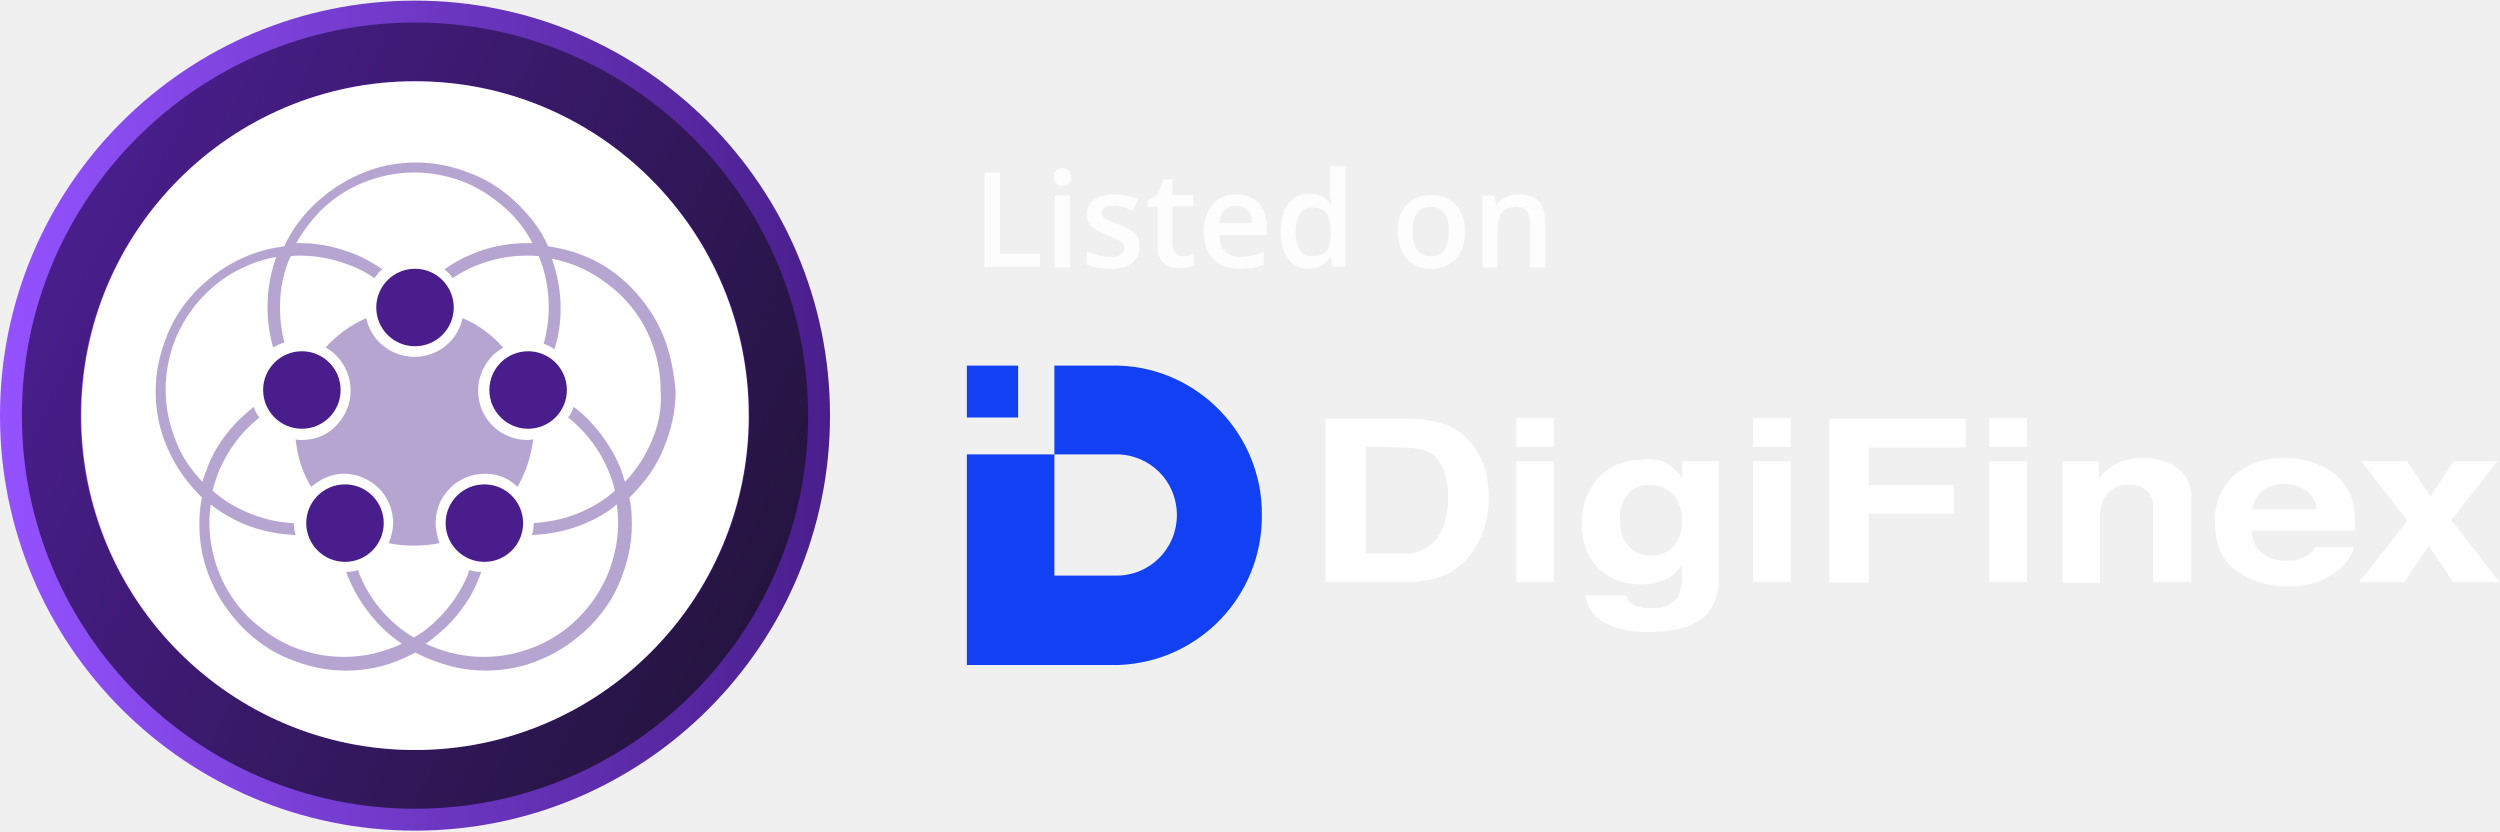
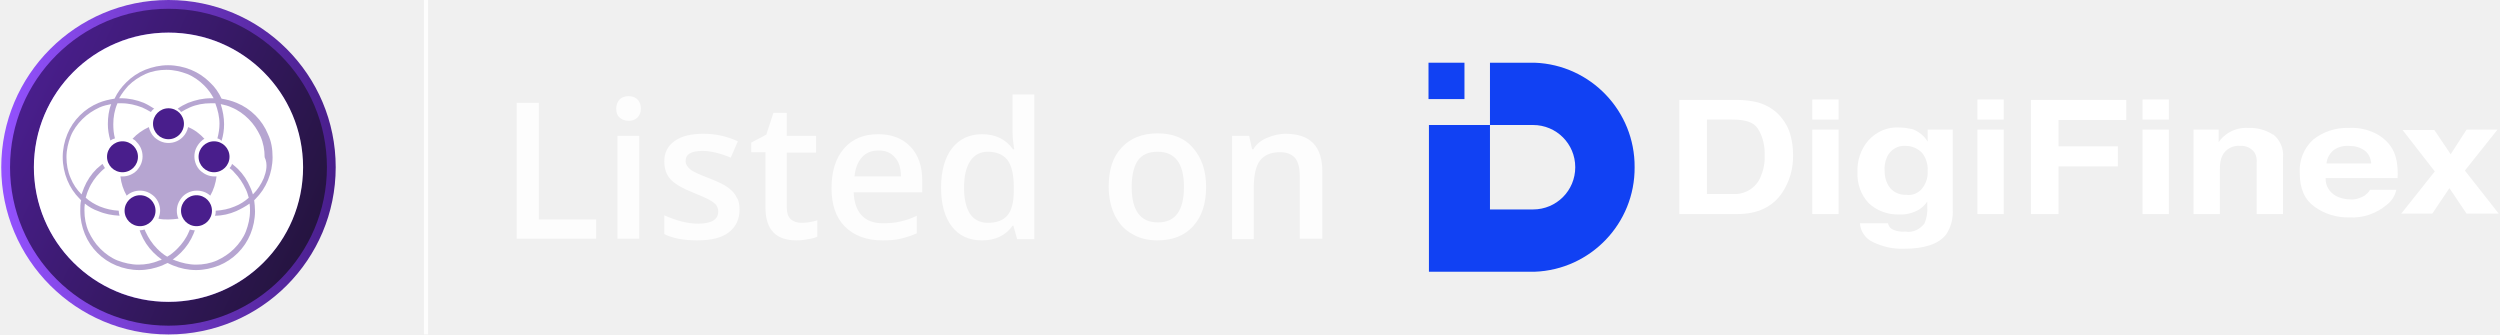
- <svg xmlns="http://www.w3.org/2000/svg" version="1.1" id="Layer_1" x="0px" y="0px" viewBox="0 0 400 133" style="enable-background:new 0 0 400 133;" xml:space="preserve">
+ <svg xmlns="http://www.w3.org/2000/svg" version="1.1" id="Layer_1" x="0px" y="0px" viewBox="0 0 598 80" style="enable-background:new 0 0 598 80;" xml:space="preserve">
  <style type="text/css">
	.st0{fill:url(#SVGID_1_);}
	.st1{fill:url(#SVGID_2_);}
	.st2{enable-background:new    ;}
	.st3{fill:#FFFFFF;}
	.st4{fill:#491E8C;}
	.st5{opacity:0.4;fill:#491E8C;enable-background:new    ;}
	.st6{opacity:0.85;}
	.st7{fill:#1141F3;}
+ 	.st8{opacity:0.85;fill:#FFFFFF;}
</style>
  <g>
    <g>
-       <linearGradient id="SVGID_1_" gradientUnits="userSpaceOnUse" x1="0" y1="335.5" x2="132.787" y2="335.5" gradientTransform="matrix(1 0 0 -1 0 402)">
-         <stop offset="0" style="stop-color:#9452FF" />
-         <stop offset="1" style="stop-color:#491E8C" />
-       </linearGradient>
-       <circle class="st0" cx="66.4" cy="66.5" r="66.4" />
      <g>
-         <linearGradient id="SVGID_2_" gradientUnits="userSpaceOnUse" x1="123.395" y1="308.92" x2="9.392" y2="362.08" gradientTransform="matrix(1 0 0 -1 0 402)">
-           <stop offset="0" style="stop-color:#251440" />
+         <linearGradient id="SVGID_1_" gradientUnits="userSpaceOnUse" x1="0.268" y1="-30" x2="80.268" y2="-30" gradientTransform="matrix(1 0 0 -1 0 10)">
+           <stop offset="0" style="stop-color:#9452FF" />
          <stop offset="1" style="stop-color:#491E8C" />
        </linearGradient>
-         <path class="st1" d="M66.4,13c7.2,0,14.2,1.4,20.8,4.2c6.4,2.7,12.1,6.6,17,11.5c4.9,4.9,8.8,10.6,11.5,17     c2.8,6.6,4.2,13.6,4.2,20.8s-1.4,14.2-4.2,20.8c-2.7,6.4-6.6,12.1-11.5,17c-4.9,4.9-10.6,8.8-17,11.5c-6.6,2.8-13.6,4.2-20.8,4.2     s-14.2-1.4-20.8-4.2c-6.4-2.7-12.1-6.6-17-11.5c-4.9-4.9-8.8-10.6-11.5-17c-2.8-6.6-4.2-13.6-4.2-20.8s1.4-14.2,4.2-20.8     c2.7-6.4,6.6-12.1,11.5-17c4.9-4.9,10.6-8.8,17-11.5C52.2,14.4,59.2,13,66.4,13 M66.4,3.6C31.7,3.6,3.5,31.8,3.5,66.5     s28.2,62.9,62.9,62.9s62.9-28.2,62.9-62.9S101.1,3.6,66.4,3.6L66.4,3.6z" />
-         <g class="st2">
-           <ellipse class="st3" cx="66.4" cy="66.5" rx="53.4" ry="53.5" />
-         </g>
-         <g id="Brandmark_95_">
-           <ellipse id="Core-1_96_" class="st4" cx="66.4" cy="49.2" rx="6.2" ry="6.2" />
-           <ellipse id="Core-2_96_" class="st4" cx="48.3" cy="62.4" rx="6.2" ry="6.2" />
-           <ellipse id="Core-3_96_" class="st4" cx="84.5" cy="62.4" rx="6.2" ry="6.2" />
-           <ellipse id="Core-4_96_" class="st4" cx="55.2" cy="83.7" rx="6.2" ry="6.2" />
-           <ellipse id="Core-5_96_" class="st4" cx="77.5" cy="83.7" rx="6.2" ry="6.2" />
-           <path id="Center_95_" class="st5" d="M69.7,83.7c0-2.1,0.8-4.1,2.3-5.6c1.5-1.5,3.5-2.3,5.6-2.3c2,0,3.8,0.7,5.2,2.1      c1.3-2.3,2.2-4.9,2.5-7.6c-0.3,0-0.5,0.1-0.9,0.1c-2.1,0-4.1-0.8-5.6-2.3c-1.5-1.5-2.3-3.5-2.3-5.6c0-2.1,0.8-4,2.3-5.6      c0.5-0.5,1.1-0.9,1.7-1.3c-1.8-2-4-3.7-6.5-4.7c-0.3,1.5-1.1,2.9-2.1,3.9c-1.5,1.5-3.5,2.3-5.6,2.3c-2.1,0-4-0.8-5.6-2.3      c-1.1-1.1-1.8-2.5-2.1-3.9c-2.5,1.1-4.7,2.7-6.5,4.7c0.6,0.3,1.1,0.7,1.7,1.3c1.5,1.5,2.3,3.5,2.3,5.6c0,2.1-0.8,4-2.3,5.6      s-3.5,2.3-5.6,2.3c-0.3,0-0.5,0-0.9-0.1c0.3,2.8,1.1,5.4,2.5,7.6c1.5-1.3,3.3-2.1,5.2-2.1c2.1,0,4,0.8,5.6,2.3      c1.5,1.5,2.3,3.5,2.3,5.6c0,1.1-0.3,2.2-0.7,3.2c1.3,0.3,2.7,0.4,4,0.4s2.7-0.1,4.1-0.4C70,85.9,69.7,84.8,69.7,83.7z" />
-           <path id="Circles_95_" class="st5" d="M106,53.4c-1.2-2.8-2.9-5.2-5-7.4c-2.1-2.1-4.6-3.9-7.4-5c-1.9-0.8-3.9-1.3-5.9-1.6      c-1.1-2.5-2.7-4.6-4.6-6.5c-2.1-2.1-4.6-3.9-7.4-5c-2.9-1.2-5.9-1.9-9.1-1.9c-3.2,0-6.2,0.6-9.1,1.9c-2.8,1.2-5.2,2.9-7.4,5      c-1.9,1.9-3.5,4-4.6,6.5c-2.2,0.3-4.2,0.8-6.3,1.7c-2.8,1.2-5.2,2.9-7.4,5c-2.1,2.1-3.9,4.6-5,7.4c-1.2,2.9-1.9,5.9-1.9,9.1      c0,3.1,0.6,6.2,1.9,9.1c1.2,2.8,2.9,5.2,5,7.4c0.1,0.1,0.3,0.3,0.5,0.5c-0.3,1.4-0.4,2.9-0.4,4.3c0,3.1,0.6,6.2,1.9,9.1      c1.2,2.8,2.9,5.2,5,7.4c2.1,2.1,4.6,3.9,7.4,5c2.9,1.2,5.9,1.9,9.1,1.9s6.2-0.6,9.1-1.9c0.7-0.3,1.4-0.7,2.1-1      c0.7,0.4,1.4,0.7,2.1,1c2.9,1.2,5.9,1.9,9.1,1.9c3.1,0,6.2-0.6,9.1-1.9c2.8-1.2,5.2-2.9,7.4-5c2.1-2.1,3.9-4.6,5-7.4      c1.2-2.9,1.9-5.9,1.9-9.1c0-1.5-0.1-2.9-0.4-4.3c0.2-0.2,0.3-0.3,0.5-0.5c2.1-2.1,3.9-4.6,5-7.4c1.2-2.9,1.9-5.9,1.9-9.1      C107.8,59.3,107.2,56.2,106,53.4z M104.2,70.7c-1,2.4-2.5,4.6-4.2,6.4c-0.3-0.9-0.5-1.7-0.9-2.6c-1.2-2.8-2.9-5.2-5-7.4      c-0.7-0.7-1.5-1.4-2.3-2c-0.2,0.6-0.5,1.2-0.9,1.7c0.7,0.5,1.3,1.1,1.8,1.6c2,2,3.5,4.2,4.6,6.8c0.5,1.1,0.8,2.2,1.1,3.3      c-1.7,1.5-3.5,2.6-5.6,3.5c-2.3,1-4.8,1.5-7.4,1.7c0,0.7-0.1,1.3-0.3,1.9c2.9-0.1,5.8-0.7,8.4-1.8c1.9-0.8,3.7-1.8,5.2-3.1      c0.1,0.9,0.2,1.9,0.2,2.9c0,2.9-0.6,5.7-1.7,8.4c-1.1,2.5-2.6,4.8-4.6,6.8s-4.2,3.5-6.8,4.6c-2.7,1.1-5.4,1.7-8.4,1.7      s-5.7-0.6-8.4-1.7c-0.3-0.1-0.6-0.3-0.9-0.4c1.2-0.8,2.3-1.8,3.4-2.8c2.1-2.1,3.9-4.6,5-7.4c0.2-0.4,0.3-0.8,0.5-1.3      c-0.7,0-1.3-0.1-1.9-0.3c-0.1,0.3-0.2,0.6-0.3,0.9c-1.1,2.5-2.6,4.8-4.6,6.8c-1.2,1.2-2.5,2.3-4,3.1c-1.5-0.9-2.8-1.9-4-3.1      c-2-2-3.5-4.2-4.6-6.8c-0.1-0.3-0.2-0.5-0.3-0.9c-0.6,0.2-1.3,0.3-1.9,0.3c0.1,0.4,0.3,0.9,0.5,1.3c1.2,2.8,2.9,5.2,5,7.4      c1.1,1.1,2.2,2,3.4,2.8c-0.3,0.1-0.6,0.3-0.9,0.4c-2.7,1.1-5.4,1.7-8.4,1.7s-5.7-0.6-8.4-1.7c-2.5-1.1-4.8-2.7-6.8-4.6      c-2-2-3.5-4.2-4.6-6.8c-1.1-2.7-1.7-5.4-1.7-8.4c0-0.9,0.1-1.9,0.2-2.9c1.6,1.3,3.4,2.3,5.2,3.1c2.7,1.1,5.5,1.7,8.4,1.8      c-0.2-0.6-0.3-1.3-0.3-1.9c-2.6-0.1-5-0.7-7.4-1.7c-2.1-0.9-3.9-2-5.6-3.5c0.3-1.1,0.7-2.3,1.1-3.3c1.1-2.5,2.6-4.8,4.6-6.8      c0.6-0.6,1.2-1.1,1.8-1.6c-0.4-0.5-0.7-1.1-0.9-1.7c-0.8,0.6-1.5,1.3-2.3,2c-2.1,2.1-3.9,4.6-5,7.4c-0.3,0.9-0.7,1.7-0.9,2.6      c-1.8-1.9-3.3-4-4.2-6.4c-1.1-2.7-1.7-5.4-1.7-8.4c0-2.9,0.6-5.7,1.7-8.4c1.1-2.5,2.6-4.8,4.6-6.8c2-2,4.2-3.5,6.8-4.6      c1.5-0.7,3.1-1.1,4.6-1.4c-0.9,2.5-1.4,5.2-1.4,8c0,2.2,0.3,4.4,0.9,6.5c0.5-0.3,1.1-0.6,1.8-0.8c-0.5-1.9-0.7-3.7-0.7-5.6      c0-2.9,0.5-5.6,1.7-8.2c0.5-0.1,1-0.1,1.5-0.1c2.9,0,5.7,0.6,8.4,1.7c1.2,0.5,2.4,1.1,3.5,1.9c0.2-0.3,0.5-0.6,0.7-0.9      c0.2-0.2,0.4-0.4,0.6-0.5c-1.3-0.9-2.7-1.7-4.1-2.3c-2.9-1.2-5.9-1.9-9.1-1.9c-0.2,0-0.4,0-0.6,0c1-1.8,2.3-3.5,3.7-5      c2-2,4.2-3.5,6.8-4.6c2.7-1.1,5.4-1.7,8.4-1.7c2.9,0,5.7,0.6,8.4,1.7c2.5,1.1,4.8,2.7,6.8,4.6c1.5,1.5,2.7,3.1,3.7,5      c-0.3,0-0.6,0-0.9,0c-3.1,0-6.2,0.6-9.1,1.9c-1.5,0.6-2.8,1.4-4.1,2.3c0.2,0.2,0.4,0.3,0.6,0.5c0.3,0.3,0.5,0.5,0.7,0.9      c1.1-0.7,2.3-1.4,3.5-1.9c2.7-1.1,5.4-1.7,8.4-1.7c0.6,0,1.3,0,1.9,0.1c1.1,2.6,1.6,5.4,1.6,8.2c0,2-0.3,3.9-0.8,5.8      c0.6,0.2,1.2,0.5,1.7,0.9c0.7-2.1,1-4.4,1-6.6c0-2.7-0.5-5.4-1.4-7.9c1.5,0.3,2.9,0.7,4.3,1.3c2.5,1.1,4.8,2.7,6.8,4.6      c2,2,3.5,4.2,4.6,6.8c1.1,2.7,1.7,5.4,1.7,8.4C105.9,65.3,105.4,68.1,104.2,70.7z" />
+         <circle class="st0" cx="40.3" cy="40" r="40" />
+         <g>
+           <linearGradient id="SVGID_2_" gradientUnits="userSpaceOnUse" x1="74.61" y1="-46.014" x2="5.926" y2="-13.986" gradientTransform="matrix(1 0 0 -1 0 10)">
+             <stop offset="0" style="stop-color:#251440" />
+             <stop offset="1" style="stop-color:#491E8C" />
+           </linearGradient>
+           <path class="st1" d="M40.3,7.8c4.4,0,8.6,0.8,12.5,2.5c3.8,1.6,7.3,4,10.2,6.9s5.3,6.4,6.9,10.2c1.7,4,2.5,8.2,2.5,12.6      s-0.8,8.6-2.5,12.6c-1.6,3.8-4,7.3-6.9,10.2c-3,3-6.4,5.3-10.2,6.9c-4,1.7-8.2,2.5-12.5,2.5s-8.6-0.8-12.5-2.5      c-3.8-1.6-7.3-4-10.2-6.9c-3-3-5.3-6.4-6.9-10.2c-1.7-4-2.5-8.2-2.5-12.6s0.8-8.6,2.5-12.6c1.6-3.8,4-7.3,6.9-10.2      c3-3,6.4-5.3,10.2-6.9C31.7,8.6,35.9,7.8,40.3,7.8 M40.3,2.1C19.3,2.1,2.4,19.1,2.4,40s17,37.9,37.9,37.9s37.9-17,37.9-37.9      S61.2,2.1,40.3,2.1L40.3,2.1z" />
+           <g class="st2">
+             <ellipse class="st3" cx="40.3" cy="40" rx="32.2" ry="32.2" />
+           </g>
+           <g id="Brandmark_1_">
+             <ellipse id="Core-1_1_" class="st4" cx="40.3" cy="29.6" rx="3.7" ry="3.7" />
+             <ellipse id="Core-2_1_" class="st4" cx="29.3" cy="37.5" rx="3.7" ry="3.7" />
+             <ellipse id="Core-3_1_" class="st4" cx="51.2" cy="37.5" rx="3.7" ry="3.7" />
+             <ellipse id="Core-4_1_" class="st4" cx="33.5" cy="50.4" rx="3.7" ry="3.7" />
+             <ellipse id="Core-5_1_" class="st4" cx="47" cy="50.4" rx="3.7" ry="3.7" />
+             <path id="Center_1_" class="st5" d="M42.3,50.4c0-1.3,0.5-2.4,1.4-3.4c0.9-0.9,2.1-1.4,3.4-1.4c1.2,0,2.3,0.4,3.2,1.2       c0.8-1.4,1.3-3,1.5-4.6c-0.2,0-0.3,0-0.5,0c-1.3,0-2.4-0.5-3.4-1.4c-0.9-0.9-1.4-2.1-1.4-3.4s0.5-2.4,1.4-3.4       c0.3-0.3,0.6-0.6,1-0.8c-1.1-1.2-2.4-2.2-3.9-2.8c-0.2,0.9-0.6,1.7-1.3,2.4c-0.9,0.9-2.1,1.4-3.4,1.4c-1.3,0-2.4-0.5-3.4-1.4       c-0.6-0.6-1.1-1.5-1.3-2.4c-1.5,0.7-2.8,1.6-3.9,2.8c0.4,0.2,0.7,0.4,1,0.8c0.9,0.9,1.4,2.1,1.4,3.4s-0.5,2.4-1.4,3.4       c-0.9,0.9-2.1,1.4-3.4,1.4c-0.2,0-0.3,0-0.5,0c0.2,1.7,0.7,3.2,1.5,4.6c0.9-0.8,2-1.2,3.2-1.2c1.3,0,2.4,0.5,3.4,1.4       c0.9,0.9,1.4,2.1,1.4,3.4c0,0.7-0.2,1.3-0.4,1.9c0.8,0.2,1.6,0.2,2.4,0.2c0.8,0,1.6-0.1,2.4-0.2C42.4,51.7,42.3,51,42.3,50.4z" />
+             <path id="Circles_1_" class="st5" d="M64.1,32.1c-0.7-1.7-1.7-3.2-3-4.5c-1.3-1.3-2.8-2.3-4.5-3c-1.2-0.5-2.4-0.8-3.6-1       c-0.7-1.5-1.6-2.8-2.8-3.9c-1.3-1.3-2.8-2.3-4.5-3c-1.7-0.7-3.6-1.1-5.5-1.1c-1.9,0-3.7,0.4-5.5,1.1c-1.7,0.7-3.2,1.7-4.5,3       c-1.2,1.2-2.1,2.4-2.8,3.9c-1.3,0.2-2.6,0.5-3.8,1c-1.7,0.7-3.2,1.7-4.5,3c-1.3,1.3-2.3,2.8-3,4.5c-0.7,1.7-1.1,3.6-1.1,5.5       c0,1.9,0.4,3.8,1.1,5.5c0.7,1.7,1.7,3.2,3,4.5c0.1,0.1,0.2,0.2,0.3,0.3c-0.2,0.8-0.2,1.7-0.2,2.6c0,1.9,0.4,3.8,1.1,5.5       c0.7,1.7,1.7,3.2,3,4.5c1.3,1.3,2.8,2.3,4.5,3c1.7,0.7,3.6,1.1,5.5,1.1s3.7-0.4,5.5-1.1c0.4-0.2,0.8-0.4,1.3-0.6       c0.4,0.2,0.8,0.4,1.3,0.6c1.7,0.7,3.6,1.1,5.5,1.1c1.9,0,3.7-0.4,5.5-1.1c1.7-0.7,3.2-1.7,4.5-3c1.3-1.3,2.3-2.8,3-4.5       c0.7-1.7,1.1-3.6,1.1-5.5c0-0.9-0.1-1.8-0.2-2.6c0.1-0.1,0.2-0.2,0.3-0.3c1.3-1.3,2.3-2.8,3-4.5c0.7-1.7,1.1-3.6,1.1-5.5       C65.2,35.6,64.9,33.8,64.1,32.1z M63.1,42.6c-0.6,1.4-1.5,2.8-2.6,3.9c-0.2-0.5-0.3-1-0.6-1.6c-0.7-1.7-1.7-3.2-3-4.5       c-0.4-0.4-0.9-0.8-1.4-1.2c-0.1,0.4-0.3,0.7-0.6,1c0.4,0.3,0.8,0.6,1.1,1c1.2,1.2,2.1,2.6,2.8,4.1c0.3,0.6,0.5,1.3,0.7,2       c-1,0.9-2.1,1.6-3.4,2.1c-1.4,0.6-2.9,0.9-4.5,1c0,0.4,0,0.8-0.2,1.2c1.8,0,3.5-0.4,5.1-1.1c1.1-0.5,2.2-1.1,3.2-1.8       c0.1,0.6,0.1,1.2,0.1,1.7c0,1.8-0.4,3.4-1,5c-0.6,1.5-1.6,2.9-2.8,4.1c-1.2,1.2-2.6,2.1-4.1,2.8c-1.6,0.7-3.3,1-5,1       s-3.4-0.4-5-1c-0.2-0.1-0.4-0.2-0.6-0.2c0.7-0.5,1.4-1.1,2-1.7c1.3-1.3,2.3-2.8,3-4.5c0.1-0.2,0.2-0.5,0.3-0.8       c-0.4,0-0.8-0.1-1.2-0.2c-0.1,0.2-0.1,0.4-0.2,0.5c-0.6,1.5-1.6,2.9-2.8,4.1c-0.7,0.7-1.5,1.4-2.4,1.9       c-0.9-0.5-1.7-1.2-2.4-1.9c-1.2-1.2-2.1-2.6-2.8-4.1c-0.1-0.2-0.1-0.3-0.2-0.5c-0.4,0.1-0.8,0.2-1.2,0.2       c0.1,0.2,0.2,0.5,0.3,0.8c0.7,1.7,1.7,3.2,3,4.5c0.6,0.6,1.3,1.2,2,1.7c-0.2,0.1-0.4,0.2-0.6,0.2c-1.6,0.7-3.3,1-5,1       s-3.4-0.4-5-1c-1.5-0.6-2.9-1.6-4.1-2.8c-1.2-1.2-2.1-2.6-2.8-4.1c-0.7-1.6-1-3.3-1-5c0-0.6,0-1.2,0.1-1.7c1,0.8,2,1.4,3.2,1.8       c1.6,0.7,3.3,1,5.1,1.1c-0.1-0.4-0.2-0.8-0.2-1.2c-1.6-0.1-3-0.4-4.5-1c-1.2-0.5-2.4-1.2-3.4-2.1c0.2-0.7,0.4-1.4,0.7-2       c0.6-1.5,1.6-2.9,2.8-4.1c0.4-0.4,0.7-0.7,1.1-1c-0.2-0.3-0.4-0.7-0.6-1c-0.5,0.4-0.9,0.8-1.4,1.2c-1.3,1.3-2.3,2.8-3,4.5       c-0.2,0.5-0.4,1-0.6,1.6c-1.1-1.1-2-2.4-2.6-3.9c-0.7-1.6-1-3.3-1-5c0-1.8,0.4-3.4,1-5c0.6-1.5,1.6-2.9,2.8-4.1       c1.2-1.2,2.6-2.1,4.1-2.8c0.9-0.4,1.8-0.6,2.8-0.8c-0.6,1.5-0.8,3.2-0.8,4.8c0,1.3,0.2,2.6,0.6,3.9c0.3-0.2,0.7-0.4,1.1-0.5       c-0.3-1.1-0.4-2.2-0.4-3.4c0-1.7,0.3-3.4,1-5c0.3,0,0.6,0,0.9,0c1.8,0,3.4,0.4,5,1c0.7,0.3,1.4,0.7,2.1,1.1       c0.1-0.2,0.3-0.4,0.4-0.5c0.1-0.1,0.2-0.2,0.4-0.3c-0.8-0.5-1.6-1-2.5-1.4c-1.7-0.7-3.6-1.1-5.5-1.1c-0.1,0-0.2,0-0.4,0       c0.6-1.1,1.4-2.1,2.2-3c1.2-1.2,2.6-2.1,4.1-2.8c1.6-0.7,3.3-1,5-1c1.8,0,3.4,0.4,5,1c1.5,0.6,2.9,1.6,4.1,2.8       c0.9,0.9,1.6,1.9,2.2,3c-0.2,0-0.4,0-0.6,0c-1.9,0-3.7,0.4-5.5,1.1c-0.9,0.4-1.7,0.8-2.5,1.4c0.1,0.1,0.2,0.2,0.4,0.3       c0.2,0.2,0.3,0.3,0.4,0.5c0.7-0.4,1.4-0.8,2.1-1.1c1.6-0.7,3.3-1,5-1c0.4,0,0.8,0,1.1,0c0.6,1.6,1,3.2,1,4.9       c0,1.2-0.2,2.4-0.5,3.5c0.4,0.1,0.7,0.3,1,0.6c0.4-1.3,0.6-2.6,0.6-4c0-1.6-0.3-3.2-0.8-4.8c0.9,0.2,1.8,0.4,2.6,0.8       c1.5,0.6,2.9,1.6,4.1,2.8c1.2,1.2,2.1,2.6,2.8,4.1c0.7,1.6,1,3.3,1,5C64.1,39.3,63.7,41,63.1,42.6z" />
+           </g>
        </g>
      </g>
    </g>
    <g>
      <g class="st6">
-         <path class="st3" d="M157.5,42.8V27.6h2.5v13h6.4v2.1H157.5z" />
-         <path class="st3" d="M168.6,28.3c0-0.4,0.1-0.8,0.4-1c0.2-0.2,0.6-0.4,1-0.4c0.4,0,0.8,0.1,1,0.4c0.2,0.2,0.4,0.6,0.4,1     c0,0.4-0.1,0.7-0.4,1c-0.2,0.2-0.6,0.4-1,0.4c-0.4,0-0.8-0.1-1-0.4C168.7,29,168.6,28.7,168.6,28.3z M171.2,42.8h-2.4V31.3h2.4     V42.8z" />
-         <path class="st3" d="M182.3,39.5c0,1.1-0.4,2-1.2,2.6c-0.8,0.6-2,0.9-3.5,0.9c-1.5,0-2.8-0.2-3.7-0.7v-2.1     c1.3,0.6,2.6,0.9,3.8,0.9c1.5,0,2.2-0.5,2.2-1.4c0-0.3-0.1-0.5-0.2-0.7c-0.2-0.2-0.4-0.4-0.8-0.6c-0.4-0.2-0.9-0.4-1.6-0.7     c-1.3-0.5-2.2-1-2.7-1.5c-0.5-0.5-0.7-1.2-0.7-2c0-1,0.4-1.7,1.2-2.3c0.8-0.5,1.9-0.8,3.2-0.8c1.3,0,2.6,0.3,3.8,0.8l-0.8,1.8     c-1.2-0.5-2.3-0.8-3.1-0.8c-1.3,0-1.9,0.4-1.9,1.1c0,0.4,0.2,0.7,0.5,0.9s1.1,0.6,2.2,1c0.9,0.4,1.6,0.7,2.1,1     c0.4,0.3,0.7,0.7,1,1.1S182.3,38.9,182.3,39.5z" />
-         <path class="st3" d="M189.2,41c0.6,0,1.2-0.1,1.8-0.3v1.8c-0.3,0.1-0.6,0.2-1,0.3c-0.4,0.1-0.9,0.1-1.3,0.1     c-2.3,0-3.5-1.2-3.5-3.6v-6.2h-1.6v-1.1l1.7-0.9l0.8-2.4h1.5v2.5h3.3v1.8h-3.3v6.1c0,0.6,0.1,1,0.4,1.3     C188.4,40.9,188.7,41,189.2,41z" />
-         <path class="st3" d="M198.3,43c-1.8,0-3.2-0.5-4.2-1.6c-1-1-1.5-2.5-1.5-4.3c0-1.9,0.5-3.3,1.4-4.4s2.2-1.6,3.8-1.6     c1.5,0,2.7,0.5,3.6,1.4c0.9,0.9,1.3,2.2,1.3,3.8v1.3h-7.6c0,1.1,0.3,2,0.9,2.6c0.6,0.6,1.4,0.9,2.4,0.9c0.7,0,1.3-0.1,1.9-0.2     c0.6-0.1,1.2-0.3,1.9-0.6v2c-0.6,0.3-1.2,0.5-1.8,0.6C199.8,42.9,199.1,43,198.3,43z M197.8,32.9c-0.8,0-1.4,0.2-1.9,0.7     c-0.5,0.5-0.7,1.2-0.8,2.1h5.2c0-0.9-0.2-1.7-0.7-2.1C199.2,33.2,198.6,32.9,197.8,32.9z" />
-         <path class="st3" d="M209.4,43c-1.4,0-2.5-0.5-3.3-1.6c-0.8-1-1.2-2.5-1.2-4.4c0-1.9,0.4-3.3,1.2-4.4c0.8-1,1.9-1.6,3.4-1.6     c1.5,0,2.7,0.6,3.4,1.7h0.1c-0.1-0.8-0.2-1.5-0.2-1.9v-4.2h2.4v16.1h-1.9l-0.4-1.5h-0.1C212,42.4,210.9,43,209.4,43z M210,41     c1,0,1.7-0.3,2.2-0.8c0.5-0.6,0.7-1.5,0.7-2.7v-0.3c0-1.4-0.2-2.5-0.7-3.1c-0.5-0.6-1.2-0.9-2.2-0.9c-0.9,0-1.5,0.3-2,1     c-0.5,0.7-0.7,1.7-0.7,3c0,1.3,0.2,2.2,0.7,2.9C208.4,40.7,209.1,41,210,41z" />
-         <path class="st3" d="M234.4,37c0,1.9-0.5,3.3-1.4,4.4c-1,1-2.3,1.6-4,1.6c-1.1,0-2-0.2-2.8-0.7c-0.8-0.5-1.5-1.2-1.9-2.1     c-0.4-0.9-0.7-2-0.7-3.1c0-1.9,0.5-3.3,1.4-4.3c1-1,2.3-1.6,4-1.6c1.7,0,3,0.5,3.9,1.6C233.9,33.8,234.4,35.2,234.4,37z M226,37     c0,2.6,1,4,2.9,4c1.9,0,2.9-1.3,2.9-4c0-2.6-1-3.9-2.9-3.9c-1,0-1.8,0.3-2.2,1C226.3,34.8,226,35.7,226,37z" />
-         <path class="st3" d="M247.2,42.8h-2.4v-7c0-0.9-0.2-1.5-0.5-2c-0.4-0.4-0.9-0.7-1.7-0.7c-1,0-1.8,0.3-2.3,0.9s-0.7,1.6-0.7,3.1     v5.7h-2.4V31.3h1.9l0.3,1.5h0.1c0.3-0.5,0.8-1,1.5-1.3c0.6-0.3,1.3-0.4,2.1-0.4c2.7,0,4.1,1.4,4.1,4.2V42.8z" />
+         <path class="st3" d="M123.6,57.1V24.6h5.3v27.9h13.7v4.6H123.6z" />
+         <path class="st3" d="M147.4,26c0-0.9,0.3-1.7,0.8-2.2s1.2-0.8,2.2-0.8c0.9,0,1.6,0.3,2.1,0.8s0.8,1.2,0.8,2.2     c0,0.9-0.3,1.6-0.8,2.1c-0.5,0.5-1.2,0.8-2.1,0.8c-0.9,0-1.7-0.3-2.2-0.8C147.6,27.6,147.4,26.9,147.4,26z M152.9,57.1h-5.2V32.5     h5.2V57.1z" />
+         <path class="st3" d="M176.9,50.1c0,2.4-0.9,4.2-2.6,5.5c-1.7,1.3-4.2,1.9-7.5,1.9c-3.3,0-5.9-0.5-7.9-1.5v-4.5     c2.9,1.3,5.6,2,8.1,2c3.2,0,4.8-1,4.8-2.9c0-0.6-0.2-1.1-0.5-1.6c-0.4-0.4-0.9-0.8-1.8-1.3c-0.8-0.4-1.9-0.9-3.4-1.5     c-2.8-1.1-4.7-2.2-5.7-3.3c-1-1.1-1.5-2.5-1.5-4.3c0-2.1,0.8-3.7,2.5-4.9c1.7-1.2,4-1.7,6.9-1.7c2.9,0,5.6,0.6,8.2,1.8l-1.7,3.9     c-2.7-1.1-4.9-1.6-6.7-1.6c-2.8,0-4.1,0.8-4.1,2.4c0,0.8,0.4,1.4,1.1,2s2.3,1.3,4.7,2.2c2,0.8,3.5,1.5,4.4,2.2     c0.9,0.7,1.6,1.4,2,2.3C176.7,47.9,176.9,48.9,176.9,50.1z" />
+         <path class="st3" d="M191.7,53.3c1.3,0,2.5-0.2,3.8-0.6v3.9c-0.6,0.3-1.3,0.5-2.2,0.6c-0.9,0.2-1.9,0.3-2.8,0.3     c-4.9,0-7.4-2.6-7.4-7.8V36.4h-3.4v-2.3l3.6-1.9L185,27h3.2v5.5h7v4h-7v13.1c0,1.3,0.3,2.2,0.9,2.8     C189.8,53,190.6,53.3,191.7,53.3z" />
+         <path class="st3" d="M211.1,57.5c-3.8,0-6.8-1.1-9-3.3c-2.2-2.2-3.2-5.3-3.2-9.2c0-4,1-7.2,3-9.5c2-2.3,4.7-3.4,8.2-3.4     c3.2,0,5.8,1,7.7,3c1.9,2,2.8,4.7,2.8,8.1V46h-16.4c0.1,2.4,0.7,4.2,1.9,5.5c1.2,1.3,2.9,1.9,5.1,1.9c1.5,0,2.8-0.1,4.1-0.4     s2.6-0.7,4-1.4v4.2c-1.3,0.6-2.6,1-3.9,1.3C214.3,57.4,212.8,57.5,211.1,57.5z M210.2,36c-1.7,0-3,0.5-4,1.6     c-1,1.1-1.6,2.6-1.8,4.6h11.1c0-2-0.5-3.6-1.5-4.6C213.1,36.5,211.8,36,210.2,36z" />
+         <path class="st3" d="M234.9,57.5c-3.1,0-5.5-1.1-7.2-3.3c-1.7-2.2-2.6-5.3-2.6-9.3c0-4,0.9-7.2,2.6-9.4c1.7-2.2,4.1-3.4,7.2-3.4     c3.2,0,5.7,1.2,7.4,3.6h0.3c-0.3-1.8-0.4-3.2-0.4-4.2v-8.9h5.2v34.6h-4.1l-0.9-3.2h-0.2C240.6,56.3,238.1,57.5,234.9,57.5z      M236.3,53.3c2.1,0,3.7-0.6,4.7-1.8c1-1.2,1.5-3.2,1.5-5.9v-0.7c0-3.1-0.5-5.3-1.5-6.6c-1-1.3-2.6-2-4.7-2     c-1.8,0-3.2,0.7-4.2,2.2c-1,1.5-1.5,3.6-1.5,6.4c0,2.7,0.5,4.8,1.4,6.2S234.4,53.3,236.3,53.3z" />
+         <path class="st3" d="M288.5,44.7c0,4-1,7.1-3.1,9.4s-4.9,3.4-8.6,3.4c-2.3,0-4.3-0.5-6.1-1.6c-1.8-1-3.1-2.5-4.1-4.5     c-0.9-1.9-1.4-4.2-1.4-6.8c0-4,1-7.1,3.1-9.3c2-2.2,4.9-3.4,8.6-3.4c3.6,0,6.4,1.1,8.4,3.4C287.5,37.8,288.5,40.9,288.5,44.7z      M270.7,44.7c0,5.7,2.1,8.5,6.3,8.5c4.1,0,6.2-2.8,6.2-8.5c0-5.6-2.1-8.4-6.3-8.4c-2.2,0-3.8,0.7-4.8,2.2     C271.2,39.9,270.7,42,270.7,44.7z" />
+         <path class="st3" d="M316.1,57.1h-5.2V42c0-1.9-0.4-3.3-1.1-4.2c-0.8-0.9-2-1.4-3.6-1.4c-2.2,0-3.8,0.7-4.8,2     c-1,1.3-1.5,3.5-1.5,6.6v12.2h-5.2V32.5h4.1l0.7,3.2h0.3c0.7-1.2,1.8-2.1,3.2-2.7c1.4-0.6,2.9-1,4.5-1c5.9,0,8.8,3,8.8,9V57.1z" />
      </g>
      <g>
-         <path class="st7" d="M154.7,66.8h8.2v-8.3h-8.2V66.8z" />
-         <path class="st7" d="M179,58.5h-10.3v14.2h9.9c5.4,0,9.7,4.3,9.7,9.7c0,5.4-4.3,9.7-9.7,9.7h-9.9V72.7h-14v33.7H179     c12.9-0.5,23-11.1,22.9-24C202,69.6,191.8,58.9,179,58.5" />
-         <path class="st3" d="M218.5,71.5v17.1h5.9c2.7,0.2,5.2-1.3,6.3-3.8c0.7-1.6,1-3.3,1-5c0.1-2.1-0.4-4.3-1.5-6.1     c-1-1.5-3-2.1-5.9-2.1L218.5,71.5z M230.2,67.6c2.1,0.5,3.9,1.7,5.2,3.3c1,1.2,1.8,2.7,2.2,4.2c0.4,1.4,0.6,2.9,0.6,4.3     c0.1,3.1-0.8,6.2-2.5,8.8c-2.2,3.2-5.6,4.9-10.3,4.9h-13.3V67h13.2C227.1,67,228.7,67.2,230.2,67.6z" />
-         <path class="st3" d="M242.6,93.1h6V73.8h-6V93.1z M242.6,71.5h6v-4.6h-6V71.5z" />
-         <path class="st3" d="M267.6,87.6c1.1-1.1,1.6-2.7,1.5-4.3c0.1-1.5-0.4-3-1.4-4.2c-0.9-1-2.3-1.5-3.6-1.5     c-1.8-0.2-3.5,0.8-4.3,2.5c-0.5,1-0.7,2.2-0.6,3.3c0,1,0.2,2.1,0.7,3c0.8,1.6,2.5,2.6,4.3,2.5C265.4,88.9,266.7,88.5,267.6,87.6      M265.7,73.7c1.4,0.5,2.6,1.5,3.5,2.9v-2.8h5.8v18.4c0.1,2-0.4,4-1.5,5.6c-1.7,2.2-4.9,3.3-9.7,3.3c-2.5,0.1-4.9-0.4-7.1-1.5     c-1.7-0.8-2.8-2.5-3-4.3h6.5c0.1,0.5,0.4,1,0.8,1.3c1,0.5,2.1,0.8,3.2,0.7c1.6,0.2,3.3-0.5,4.3-1.8c0.5-1.2,0.8-2.6,0.6-3.9v-1.2     c-0.5,0.7-1.1,1.4-1.8,1.9c-1.4,0.8-3,1.2-4.6,1.2c-2.6,0.1-5.1-0.8-7-2.6c-1.8-1.9-2.7-4.5-2.6-7.1c-0.1-2.6,0.8-5.2,2.5-7.2     c1.8-2,4.4-3.1,7.1-3C263.7,73.3,264.7,73.5,265.7,73.7" />
-         <path class="st3" d="M280.5,93.1h6V73.8h-6V93.1z M280.5,71.5h6v-4.6h-6V71.5z" />
-         <path class="st3" d="M292.7,67h21.8v4.6h-15.5v6h13.6v4.6h-13.6v11h-6.3V67z" />
-         <path class="st3" d="M318.3,93.1h6V73.8h-6V93.1z M318.3,71.5h6v-4.6h-6V71.5z" />
-         <path class="st3" d="M348.4,74.9c1.6,1.2,2.4,3.2,2.2,5.2v13h-6.1V81.4c0.1-0.8-0.1-1.6-0.5-2.3c-0.7-1.1-2-1.6-3.3-1.5     c-1.7-0.2-3.3,0.7-4.1,2.2c-0.4,0.9-0.6,2-0.6,3v10.5h-6V73.8h5.8v2.8c0.6-0.8,1.3-1.5,2.2-2.1c1.4-0.8,3-1.2,4.6-1.2     c2-0.1,4,0.4,5.7,1.5" />
-         <path class="st3" d="M362,78.5c-0.9,0.8-1.4,1.8-1.6,3h10.2c-0.1-1.2-0.6-2.3-1.6-3c-1-0.7-2.3-1.1-3.5-1.1     C364.3,77.4,363,77.8,362,78.5 M370.9,74.3c1.5,0.6,2.9,1.5,3.9,2.8c0.9,1.2,1.6,2.5,1.8,4c0.2,1.3,0.2,2.5,0.2,3.8h-16.5     c-0.1,1.7,0.9,3.3,2.4,4.1c1,0.5,2.1,0.8,3.3,0.7c1.2,0.1,2.3-0.3,3.3-0.9c0.5-0.4,0.9-0.8,1.2-1.3h6.1c-0.3,1.4-1.1,2.6-2.2,3.5     c-2.4,2-5.4,3-8.5,2.8c-2.8,0.1-5.6-0.8-8-2.4c-2.3-1.6-3.5-4.2-3.5-7.7c-0.2-2.9,1-5.8,3.1-7.7c2.3-1.9,5.2-2.8,8.1-2.7     C367.4,73.3,369.2,73.6,370.9,74.3" />
-         <path class="st3" d="M377.5,93.1l7.7-9.8l-7.4-9.5h7.3l3.8,5.6l3.7-5.6h7l-7.4,9.4l7.7,9.9h-7.4l-3.9-5.8l-3.9,5.8H377.5z" />
+         <g>
+           <path class="st7" d="M341.7,23.7h8.6V15h-8.6V23.7z" />
+           <path class="st7" d="M367.1,15h-10.7v14.9h10.3c5.6,0,10.1,4.5,10.1,10.1s-4.5,10.1-10.1,10.1h-10.3V29.9h-14.6V65h25.3      c13.4-0.5,24-11.6,23.9-25C391.1,26.6,380.5,15.5,367.1,15" />
+           <path class="st3" d="M408.3,28.6v17.8h6.2c2.8,0.2,5.5-1.4,6.6-4c0.7-1.6,1.1-3.4,1-5.2c0.1-2.2-0.4-4.5-1.6-6.4      c-1-1.6-3.1-2.2-6.1-2.2L408.3,28.6z M420.5,24.5c2.1,0.6,4.1,1.8,5.5,3.5c1.1,1.3,1.9,2.8,2.3,4.4c0.4,1.5,0.6,3,0.6,4.5      c0.1,3.3-0.8,6.5-2.6,9.2c-2.3,3.4-5.9,5.1-10.7,5.1h-13.9V23.9h13.8C417.2,23.9,418.9,24.1,420.5,24.5z" />
+           <path class="st3" d="M433.5,51.2h6.3V31h-6.3V51.2z M433.5,28.6h6.3v-4.8h-6.3V28.6z" />
+           <path class="st3" d="M459.5,45.4c1.1-1.2,1.7-2.8,1.6-4.5c0.1-1.6-0.4-3.2-1.4-4.4c-1-1-2.4-1.6-3.8-1.6      c-1.9-0.2-3.7,0.9-4.5,2.6c-0.5,1.1-0.7,2.3-0.6,3.4c0,1.1,0.2,2.1,0.7,3.1c0.8,1.7,2.6,2.7,4.5,2.6      C457.3,46.8,458.6,46.3,459.5,45.4 M457.5,30.9c1.5,0.6,2.8,1.6,3.6,3V31h6v19.2c0.1,2.1-0.4,4.1-1.6,5.9      c-1.8,2.3-5.2,3.4-10.1,3.4c-2.6,0.1-5.1-0.5-7.4-1.6c-1.8-0.8-3-2.6-3.1-4.5h6.7c0.1,0.5,0.4,1,0.8,1.3c1,0.6,2.2,0.8,3.4,0.7      c1.7,0.3,3.4-0.5,4.5-1.9c0.6-1.3,0.8-2.7,0.7-4.1v-1.2c-0.5,0.8-1.2,1.4-1.9,1.9c-1.4,0.8-3.1,1.3-4.8,1.2      c-2.7,0.1-5.4-0.9-7.3-2.7c-1.9-2-2.8-4.7-2.7-7.4c-0.1-2.8,0.8-5.5,2.6-7.6c1.9-2.1,4.6-3.3,7.4-3.1      C455.5,30.5,456.5,30.7,457.5,30.9" />
+           <path class="st3" d="M473,51.2h6.3V31H473V51.2z M473,28.6h6.3v-4.8H473V28.6z" />
+           <path class="st3" d="M485.8,23.9h22.8v4.8h-16.2V35h14.2v4.8h-14.2v11.4h-6.6V23.9z" />
+           <path class="st3" d="M512.5,51.2h6.3V31h-6.3V51.2z M512.5,28.6h6.3v-4.8h-6.3V28.6z" />
+           <path class="st3" d="M543.8,32.2c1.6,1.3,2.5,3.4,2.3,5.4v13.6h-6.3V38.9c0.1-0.8-0.1-1.7-0.5-2.4c-0.8-1.1-2.1-1.7-3.4-1.6      c-1.7-0.2-3.5,0.7-4.3,2.3c-0.5,1-0.6,2.1-0.6,3.1v10.9h-6.3V31h6V34c0.6-0.9,1.4-1.6,2.3-2.2c1.5-0.9,3.1-1.3,4.8-1.2      c2.1-0.1,4.2,0.5,5.9,1.6" />
+           <path class="st3" d="M558.1,36c-0.9,0.8-1.5,1.9-1.6,3.1h10.7c-0.1-1.2-0.6-2.4-1.6-3.1c-1.1-0.8-2.4-1.1-3.7-1.1      C560.5,34.8,559.1,35.2,558.1,36 M567.3,31.5c1.6,0.6,3,1.6,4.1,2.9c1,1.2,1.6,2.6,1.9,4.2c0.2,1.3,0.3,2.6,0.2,4h-17.2      c-0.1,1.8,0.9,3.4,2.5,4.3c1,0.5,2.2,0.8,3.4,0.8c1.2,0.1,2.4-0.3,3.4-0.9c0.5-0.4,1-0.8,1.3-1.4h6.3c-0.3,1.4-1.1,2.7-2.3,3.6      c-2.5,2.1-5.7,3.2-8.9,3c-3,0.1-5.9-0.8-8.3-2.5c-2.4-1.7-3.6-4.3-3.6-8.1c-0.2-3,1-6,3.2-8c2.4-1.9,5.4-2.9,8.5-2.8      C563.7,30.5,565.6,30.8,567.3,31.5" />
+           <path class="st3" d="M574.3,51.2l8.1-10.2l-7.7-9.9h7.6l3.9,5.8L590,31h7.4l-7.8,9.8l8.1,10.3H590l-4.1-6.1l-4.1,6.1H574.3z" />
+         </g>
      </g>
    </g>
+     <rect x="101.4" class="st8" width="1" height="80" />
  </g>
</svg>
